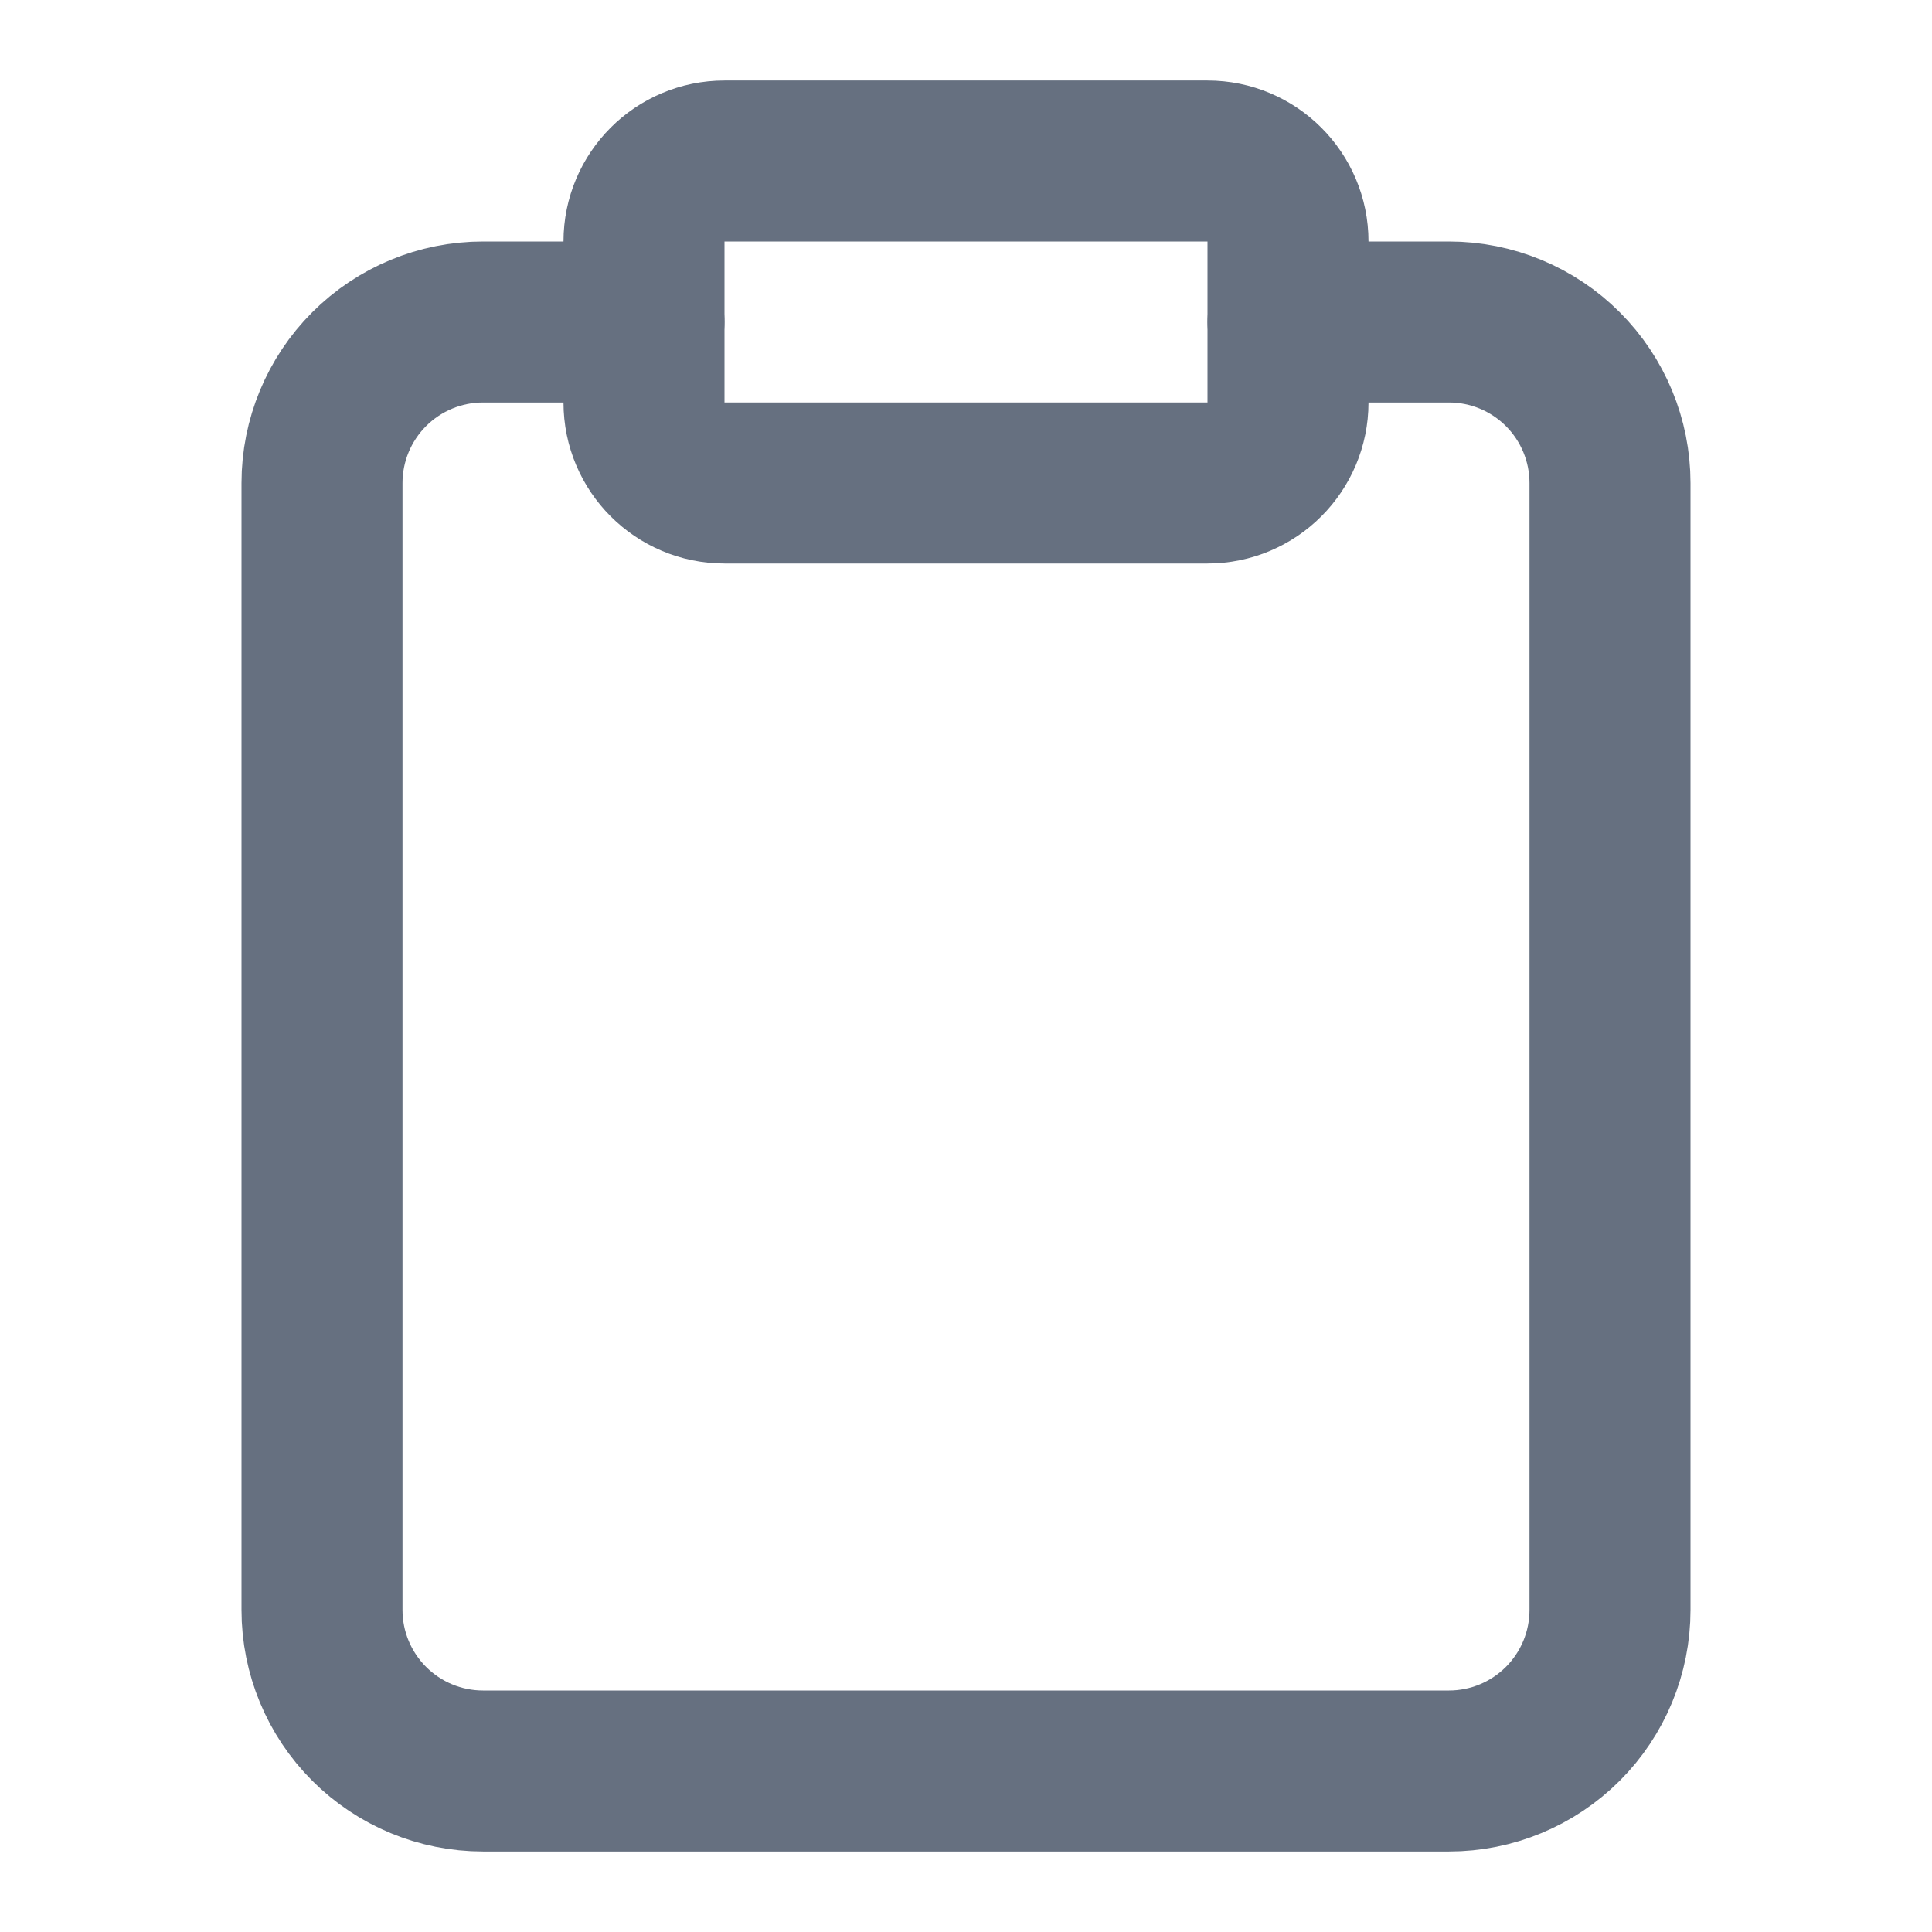
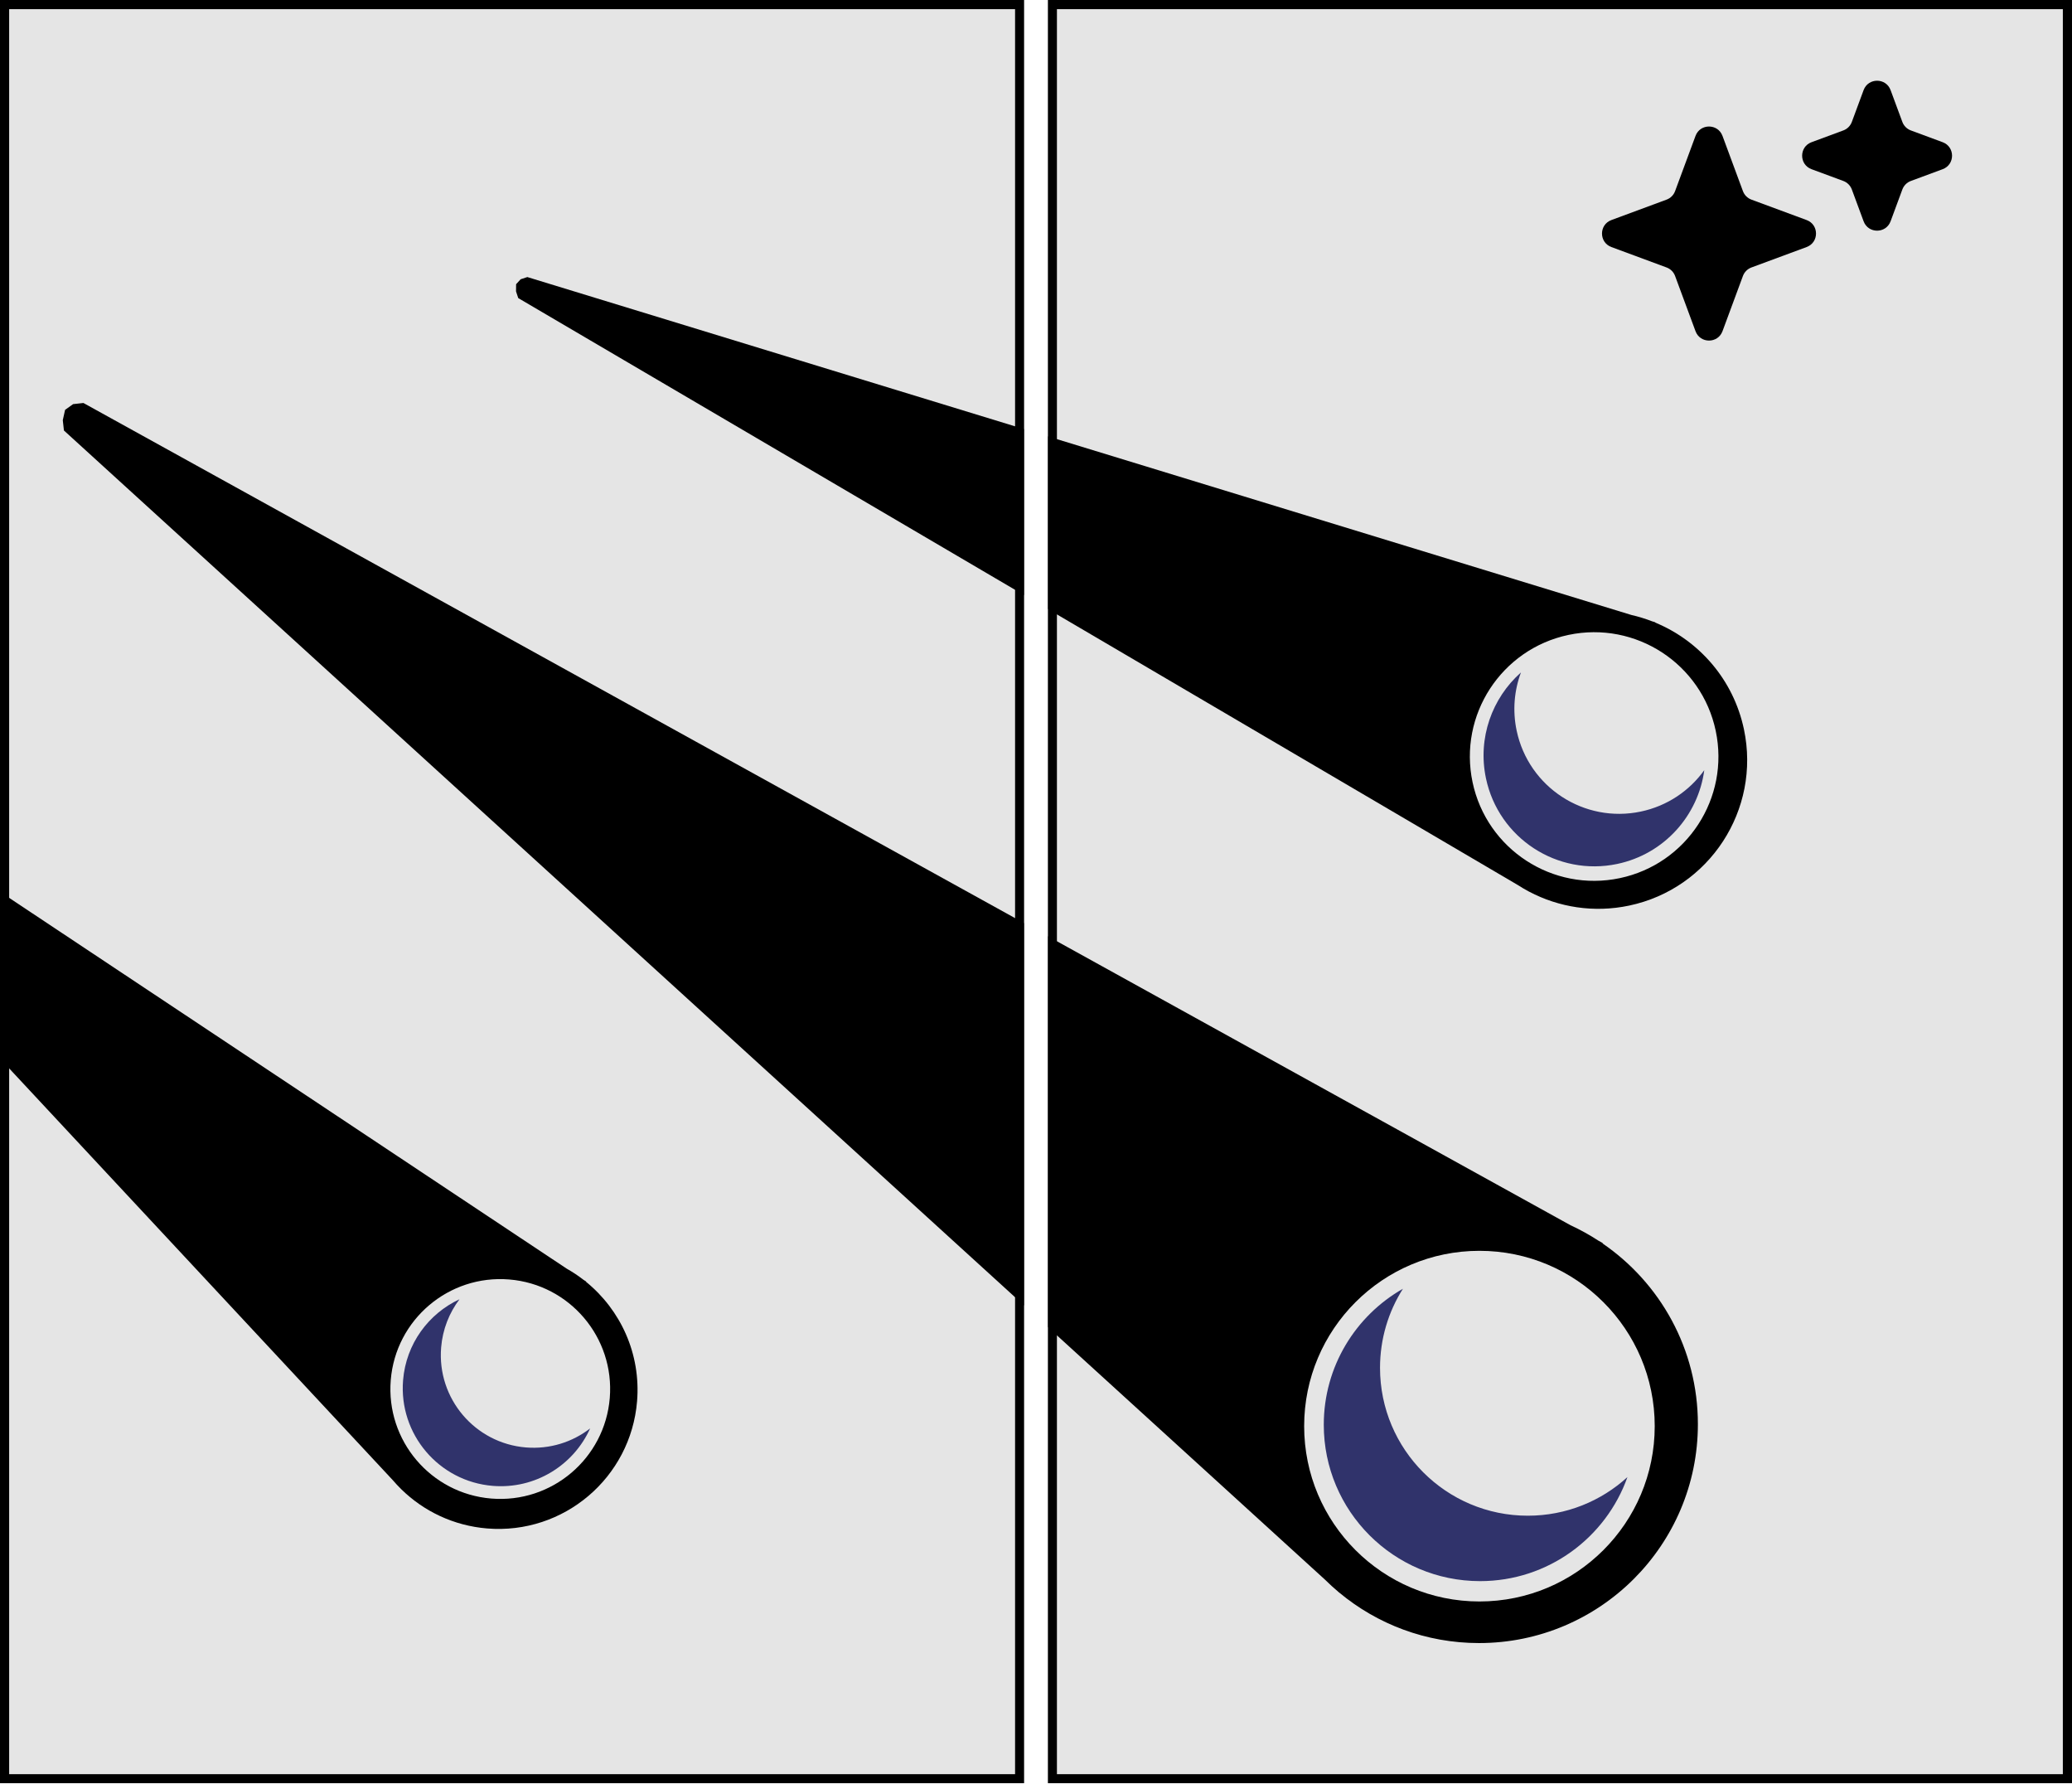
- <svg xmlns="http://www.w3.org/2000/svg" width="24" height="24" viewBox="0 0 24 24" fill="none">
-   <path d="M16 4H18C18.53 4 19.039 4.211 19.414 4.586C19.789 4.961 20 5.47 20 6V20C20 20.53 19.789 21.039 19.414 21.414C19.039 21.789 18.53 22 18 22H6C5.47 22 4.961 21.789 4.586 21.414C4.211 21.039 4 20.53 4 20V6C4 5.47 4.211 4.961 4.586 4.586C4.961 4.211 5.47 4 6 4H8" stroke="#667080" stroke-width="2" stroke-linecap="round" stroke-linejoin="round" />
-   <path d="M15 2H9C8.448 2 8 2.448 8 3V5C8 5.552 8.448 6 9 6H15C15.552 6 16 5.552 16 5V3C16 2.448 15.552 2 15 2Z" stroke="#667080" stroke-width="2" stroke-linecap="round" stroke-linejoin="round" />
+ <svg xmlns="http://www.w3.org/2000/svg" width="1584" height="1363" viewBox="0 0 1584 1363" fill="none">
+   <mask id="mask0_1035_306" style="mask-type:alpha" maskUnits="userSpaceOnUse" x="0" y="0" width="1584" height="1363">
+     <rect x="2" y="2" width="779" height="1359" fill="#D9D9D9" stroke="black" stroke-width="4" />
+     <rect x="803" y="2" width="779" height="1359" fill="#D9D9D9" stroke="black" stroke-width="4" />
+   </mask>
+   <g mask="url(#mask0_1035_306)">
+     <rect x="3.5" y="3.5" width="776" height="1356" fill="#E5E5E5" stroke="black" stroke-width="7" />
+     <rect x="804.5" y="3.5" width="776" height="1356" fill="#E5E5E5" stroke="black" stroke-width="7" />
+     <path fill-rule="evenodd" clip-rule="evenodd" d="M1247.17 470.026L403.136 211.756L398.016 213.444L394.555 217.217L394.496 222.703L396.183 227.821L1160.3 676.403C1163.03 678.168 1165.84 679.817 1168.71 681.344L1169 681.513L1169.01 681.5C1191.66 693.442 1218.45 697.842 1245.46 692.14C1306.89 679.173 1346.18 618.861 1333.21 557.43C1325.16 519.285 1298.85 489.678 1265.36 475.818L1265.45 475.62L1262.96 474.857C1257.84 472.875 1252.57 471.256 1247.17 470.026Z" fill="black" />
+     <circle cx="1218.69" cy="578.212" r="95" transform="rotate(-11.9197 1218.69 578.212)" fill="#E5E5E5" />
+     <path fill-rule="evenodd" clip-rule="evenodd" d="M1302.88 588.659C1291.63 604.313 1274.73 615.979 1254.38 620.274C1211.09 629.412 1168.59 601.726 1159.45 558.436C1156.2 543.012 1157.61 527.689 1162.75 513.939C1140.69 533.487 1129.47 564.007 1135.99 594.907C1145.66 640.688 1190.6 669.966 1236.38 660.302C1272.43 652.692 1298.25 623.204 1302.88 588.659Z" fill="#30336B" />
+     <path fill-rule="evenodd" clip-rule="evenodd" d="M1200.66 936.466L63.769 308L55.884 308.875L49.753 313.255L48 321.138L48.873 329.021L1012.87 1207.27C1016.25 1210.63 1019.78 1213.84 1023.43 1216.9L1023.82 1217.25L1023.84 1217.23C1052.82 1241.31 1090.06 1255.79 1130.69 1255.79C1223.09 1255.79 1298 1180.89 1298 1088.49C1298 1031.11 1269.12 980.479 1225.1 950.339L1225.29 950.083L1221.95 948.236C1215.18 943.819 1208.07 939.88 1200.66 936.466Z" fill="black" />
+     <circle cx="1131" cy="1090" r="134" fill="#E5E5E5" />
+     <path fill-rule="evenodd" clip-rule="evenodd" d="M1244.14 1128.94C1224.06 1147.27 1197.33 1158.45 1168 1158.45C1105.59 1158.45 1055 1107.86 1055 1045.45C1055 1023.21 1061.42 1002.48 1072.51 985C1036.37 1005.55 1012 1044.4 1012 1088.95C1012 1154.95 1065.5 1208.45 1131.5 1208.45C1183.47 1208.45 1227.69 1175.27 1244.14 1128.94Z" fill="#30336B" />
+     <path fill-rule="evenodd" clip-rule="evenodd" d="M433.299 969.67L-253.847 512.818L-258.884 512.963L-262.993 515.418L-264.512 520.318L-264.368 525.353L300.339 1131.35C302.315 1133.66 304.39 1135.89 306.558 1138.02L306.772 1138.25L306.781 1138.24C323.88 1154.99 346.708 1166.09 372.427 1168.2C430.925 1172.99 482.233 1129.45 487.026 1070.96C490.003 1034.63 474.346 1001.08 448.043 979.717L448.18 979.564L446.152 978.216C442.097 975.073 437.804 972.213 433.299 969.67Z" fill="black" />
+     <circle cx="382.441" cy="1061.62" r="84" transform="rotate(4.68466 382.441 1061.62)" fill="#E5E5E5" />
+     <path fill-rule="evenodd" clip-rule="evenodd" d="M451.135 1091.74C437.647 1102.16 420.379 1107.78 402.052 1106.28C363.061 1103.08 334.043 1068.88 337.238 1029.89C338.376 1016 343.45 1003.38 351.273 993.022C327.643 1004.01 310.426 1027.04 308.146 1054.87C304.767 1096.1 335.454 1132.27 376.688 1135.65C409.158 1138.31 438.485 1119.84 451.135 1091.74Z" fill="#30336B" />
+   </g>
+   <path d="M1424.68 68.88C1428.23 59.303 1441.77 59.303 1445.32 68.88L1454.31 93.189C1455.43 96.2 1457.8 98.574 1460.81 99.688L1485.12 108.684C1494.7 112.227 1494.7 125.773 1485.12 129.316L1460.81 138.312C1457.8 139.426 1455.43 141.8 1454.31 144.811L1445.32 169.12C1441.77 178.697 1428.23 178.697 1424.68 169.12L1415.69 144.811C1414.57 141.8 1412.2 139.426 1409.19 138.312L1384.88 129.316C1375.3 125.773 1375.3 112.227 1384.88 108.684L1409.19 99.688C1412.2 98.574 1414.57 96.2 1415.69 93.189L1424.68 68.88Z" fill="black" />
+   <path d="M1296.18 103.88C1299.73 94.303 1313.27 94.303 1316.82 103.88L1332.43 146.072C1333.54 149.083 1335.92 151.457 1338.93 152.571L1381.12 168.184C1390.7 171.727 1390.7 185.273 1381.12 188.816L1338.93 204.429C1335.92 205.543 1333.54 207.917 1332.43 210.928L1316.82 253.12C1313.27 262.697 1299.73 262.697 1296.18 253.12L1280.57 210.928C1279.46 207.917 1277.08 205.543 1274.07 204.429L1231.88 188.816C1222.3 185.273 1222.3 171.727 1231.88 168.184L1274.07 152.571C1277.08 151.457 1279.46 149.083 1280.57 146.072L1296.18 103.88Z" fill="black" />
</svg>
